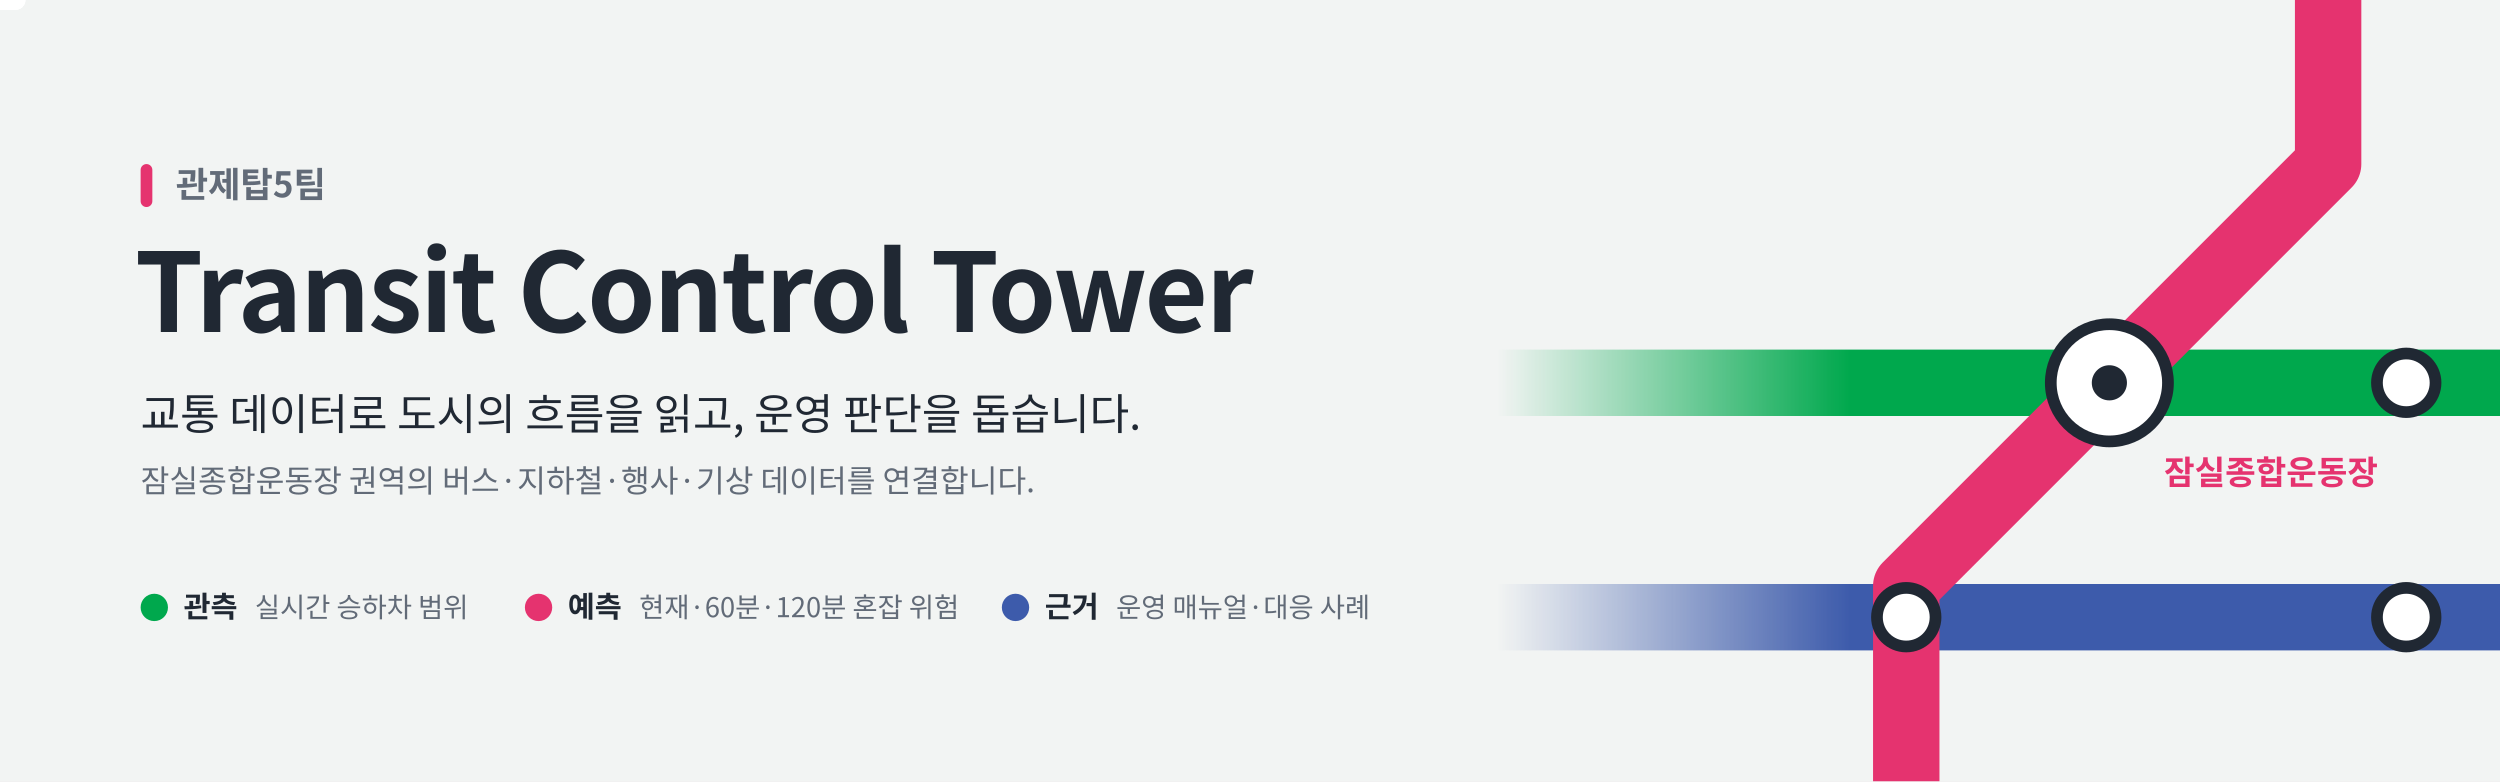
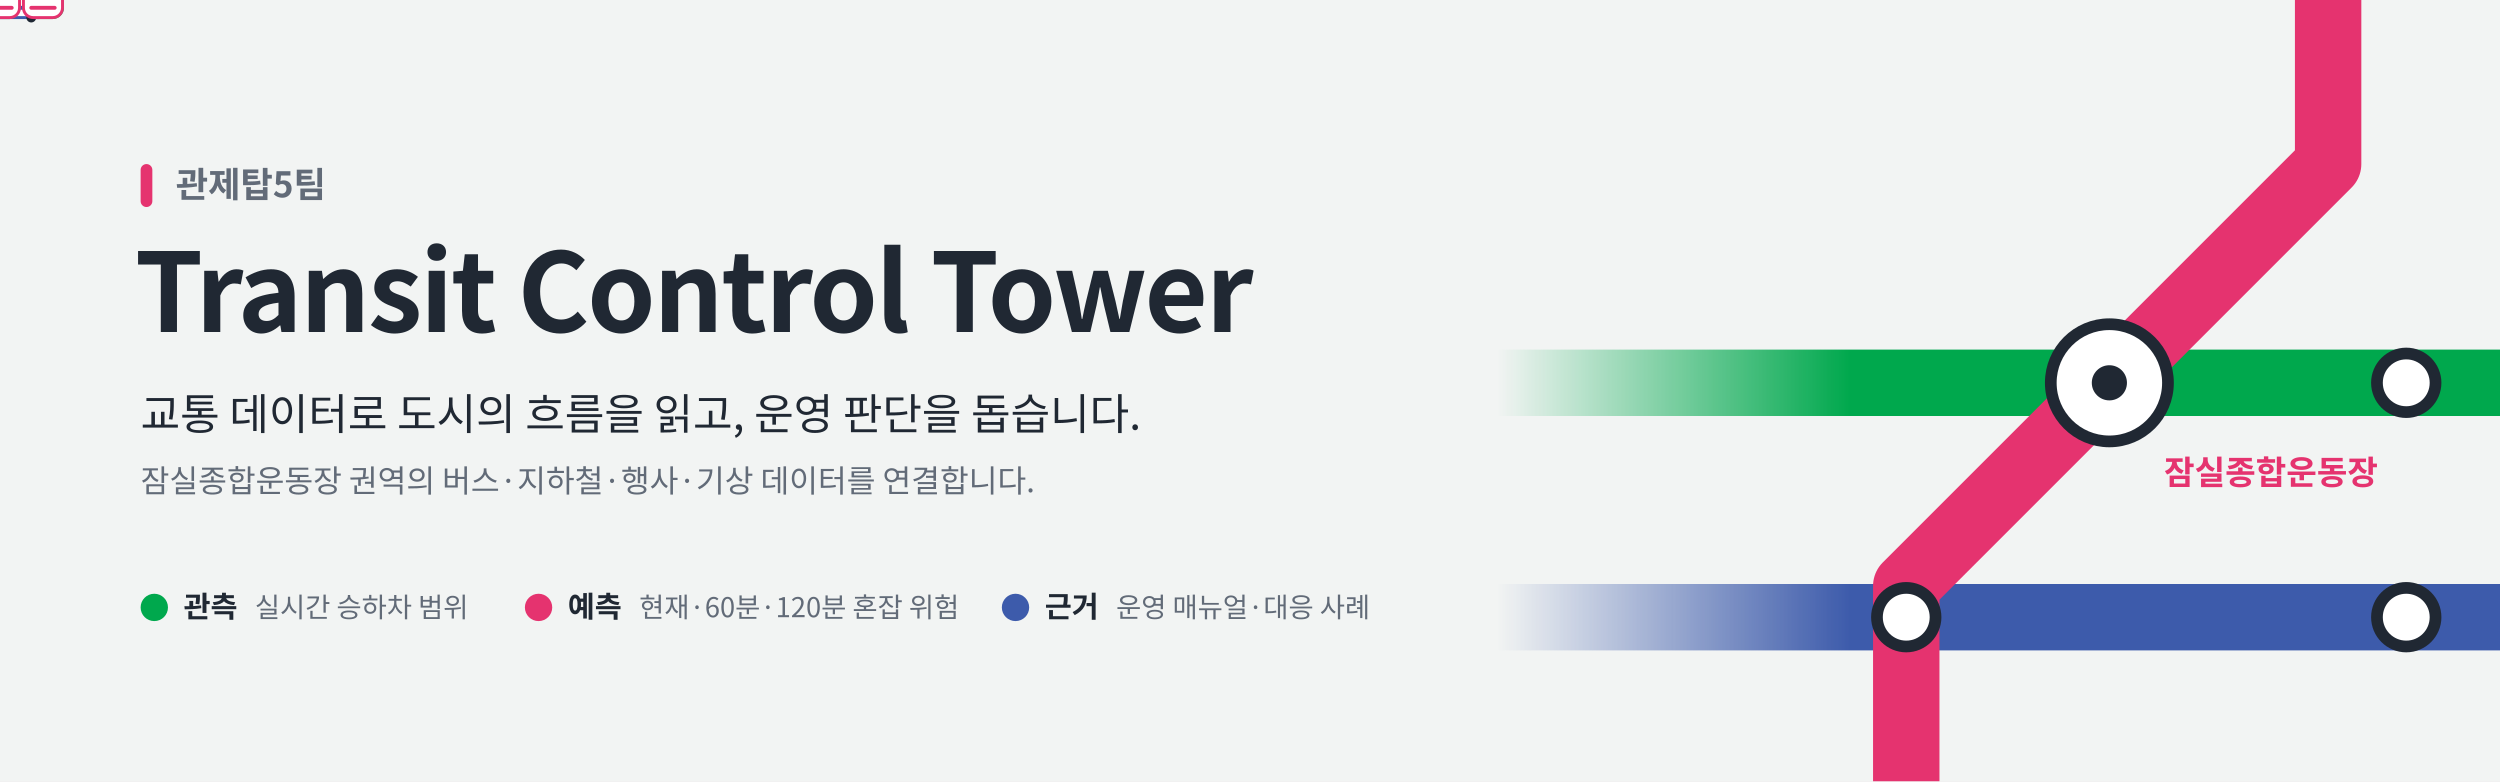
<svg xmlns="http://www.w3.org/2000/svg" width="1280" height="400" viewBox="0 0 1280 400" role="img" aria-label="Transit Control Tower — 관제탑5팀">
  <style>
    text { font-family: Pretendard, 'Pretendard Variable', 'Apple SD Gothic Neo', 'Malgun Gothic', 'Noto Sans KR', 'Noto Sans CJK KR', system-ui, sans-serif; }
    .b { font-weight: 700; }
    .xb { font-weight: 800; letter-spacing: -0.02em; }
    @media (prefers-reduced-motion: reduce) { .train { display: none; } }
    </style>
  <rect width="1280" height="400" fill="#F2F4F3" />
  <defs>
    <linearGradient id="fade" x1="0" x2="1" y1="0" y2="0">
      <stop offset="0.6" stop-color="#fff" stop-opacity="0" />
      <stop offset="0.74" stop-color="#fff" stop-opacity="1" />
    </linearGradient>
    <mask id="m">
      <rect width="1280" height="400" fill="url(#fade)" />
    </mask>
  </defs>
  <g mask="url(#m)" fill="none" stroke-linecap="butt" stroke-linejoin="round">
    <path d="M 700 196 H 1300" stroke="#00A84D" stroke-width="34" />
    <path d="M 700 316 H 1300" stroke="#3D5BAB" stroke-width="34" />
    <path d="M 1192 -20 V 84 L 1080 196 L 976 300 V 420" stroke="#E5336F" stroke-width="34" />
  </g>
  <g class="train">
-     <rect x="-13" y="-5" width="26" height="10" rx="5" fill="#FFFFFF" opacity="0.95" />
-     <animateMotion dur="11s" begin="0s" repeatCount="indefinite" rotate="auto" path="M 820 196 H 1300" />
+     <rect x="-32" y="-9" width="20" height="18" rx="5" fill="#FFFFFF" stroke="#00A84D" stroke-width="1.5" />
+     <rect x="-29" y="3" width="14" height="2" rx="1" fill="#00A84D" />
+     <rect x="-28" y="-5" width="5" height="5" rx="1" fill="#1E2733" />
+     <rect x="-21" y="-5" width="5" height="5" rx="1" fill="#1E2733" />
+     <rect x="-10" y="-9" width="20" height="18" rx="5" fill="#FFFFFF" stroke="#00A84D" stroke-width="1.5" />
+     <rect x="-7" y="3" width="14" height="2" rx="1" fill="#00A84D" />
+     <rect x="-6" y="-5" width="5" height="5" rx="1" fill="#1E2733" />
+     <rect x="1" y="-5" width="5" height="5" rx="1" fill="#1E2733" />
+     <rect x="12" y="-9" width="20" height="18" rx="5" fill="#FFFFFF" stroke="#00A84D" stroke-width="1.5" />
+     <rect x="15" y="3" width="14" height="2" rx="1" fill="#00A84D" />
+     <rect x="16" y="-5" width="5" height="5" rx="1" fill="#1E2733" />
+     <rect x="23" y="-5" width="5" height="5" rx="1" fill="#1E2733" />
+     <animateMotion dur="8s" begin="0s" repeatCount="indefinite" rotate="auto" path="M 900 196 H 1320" />
+     <animate attributeName="opacity" values="0;1;1;0" keyTimes="0;0.05;0.95;1" dur="8s" begin="0s" repeatCount="indefinite" />
  </g>
  <g class="train">
-     <rect x="-13" y="-5" width="26" height="10" rx="5" fill="#FFFFFF" opacity="0.95" />
-     <animateMotion dur="14s" begin="-5s" repeatCount="indefinite" rotate="auto" path="M 820 316 H 1300" />
+     <rect x="-25" y="-9" width="50" height="18" rx="5" fill="#FFFFFF" stroke="#3D5BAB" stroke-width="1.5" />
+     <rect x="-22" y="3" width="44" height="2" rx="1" fill="#3D5BAB" />
+     <rect x="-21" y="-5" width="5" height="5" rx="1" fill="#1E2733" />
+     <rect x="-14" y="-5" width="5" height="5" rx="1" fill="#1E2733" />
+     <rect x="-7" y="-5" width="5" height="5" rx="1" fill="#1E2733" />
+     <rect x="0" y="-5" width="5" height="5" rx="1" fill="#1E2733" />
+     <rect x="7" y="-5" width="5" height="5" rx="1" fill="#1E2733" />
+     <rect x="14" y="-5" width="5" height="5" rx="1" fill="#1E2733" />
+     <circle cx="-16" cy="9" r="2.5" fill="#1E2733" />
+     <circle cx="16" cy="9" r="2.5" fill="#1E2733" />
+     <animateMotion dur="10s" begin="-4s" repeatCount="indefinite" rotate="0" path="M 1320 316 H 900" />
+     <animate attributeName="opacity" values="0;1;1;0" keyTimes="0;0.05;0.95;1" dur="10s" begin="-4s" repeatCount="indefinite" />
  </g>
  <g class="train">
-     <rect x="-13" y="-5" width="26" height="10" rx="5" fill="#FFFFFF" opacity="0.95" />
-     <animateMotion dur="9s" begin="-3s" repeatCount="indefinite" rotate="auto" path="M 1192 -20 V 84 L 1080 196 L 976 300 V 420" />
+     <rect x="-32" y="-9" width="20" height="18" rx="5" fill="#FFFFFF" stroke="#E5336F" stroke-width="1.5" />
+     <rect x="-29" y="3" width="14" height="2" rx="1" fill="#E5336F" />
+     <rect x="-28" y="-5" width="5" height="5" rx="1" fill="#1E2733" />
+     <rect x="-21" y="-5" width="5" height="5" rx="1" fill="#1E2733" />
+     <rect x="-10" y="-9" width="20" height="18" rx="5" fill="#FFFFFF" stroke="#E5336F" stroke-width="1.5" />
+     <rect x="-7" y="3" width="14" height="2" rx="1" fill="#E5336F" />
+     <rect x="-6" y="-5" width="5" height="5" rx="1" fill="#1E2733" />
+     <rect x="1" y="-5" width="5" height="5" rx="1" fill="#1E2733" />
+     <rect x="12" y="-9" width="20" height="18" rx="5" fill="#FFFFFF" stroke="#E5336F" stroke-width="1.5" />
+     <rect x="15" y="3" width="14" height="2" rx="1" fill="#E5336F" />
+     <rect x="16" y="-5" width="5" height="5" rx="1" fill="#1E2733" />
+     <rect x="23" y="-5" width="5" height="5" rx="1" fill="#1E2733" />
+     <animateMotion dur="11s" begin="-3s" repeatCount="indefinite" rotate="auto" path="M 1192 -40 V 84 L 1080 196 L 976 300 V 440" />
+     <animate attributeName="opacity" values="0;1;1;0" keyTimes="0;0.05;0.95;1" dur="11s" begin="-3s" repeatCount="indefinite" />
  </g>
  <circle cx="976" cy="316" r="15" fill="#FFFFFF" stroke="#202833" stroke-width="6" />
  <circle cx="1232" cy="196" r="15" fill="#FFFFFF" stroke="#202833" stroke-width="6" />
  <circle cx="1232" cy="316" r="15" fill="#FFFFFF" stroke="#202833" stroke-width="6" />
  <circle cx="1080" cy="196" r="30" fill="#FFFFFF" stroke="#202833" stroke-width="6" />
  <circle cx="1080" cy="196" r="9.0" fill="#202833" />
  <text x="1108" y="248" font-size="17" fill="#E5336F" text-anchor="start" class="b">잠실종합운동장</text>
  <rect x="72" y="84" width="6" height="22" rx="3" fill="#E5336F" />
  <text x="90" y="101" font-size="18" fill="#626B78" text-anchor="start" class="b">관제탑5팀</text>
  <text x="69" y="170" font-size="56" fill="#202833" text-anchor="start" class="xb">Transit Control Tower</text>
  <text x="72" y="220" font-size="22" fill="#202833" text-anchor="start">교통 데이터로 도시의 흐름을 읽고, 운영 판단을 돕습니다.</text>
  <text x="72" y="252" font-size="16" fill="#626B78" text-anchor="start">잠실종합운동장 권역의 버스·지하철·행사·기상 데이터를 연결합니다.</text>
  <circle cx="79" cy="311" r="7" fill="#00A84D" />
  <text x="94" y="316" font-size="15" fill="#202833" text-anchor="start" class="b">관측</text>
  <text x="130.5" y="316" font-size="14" fill="#626B78" text-anchor="start">실시간 승하차 범위</text>
  <circle cx="275.74" cy="311" r="7" fill="#E5336F" />
  <text x="290.74" y="316" font-size="15" fill="#202833" text-anchor="start" class="b">예측</text>
  <text x="327.24" y="316" font-size="14" fill="#626B78" text-anchor="start">현재·60분·120분 혼잡 위험</text>
  <circle cx="519.94" cy="311" r="7" fill="#3D5BAB" />
  <text x="534.94" y="316" font-size="15" fill="#202833" text-anchor="start" class="b">근거</text>
  <text x="571.44" y="316" font-size="14" fill="#626B78" text-anchor="start">운영 매뉴얼·대응 사례</text>
</svg>
